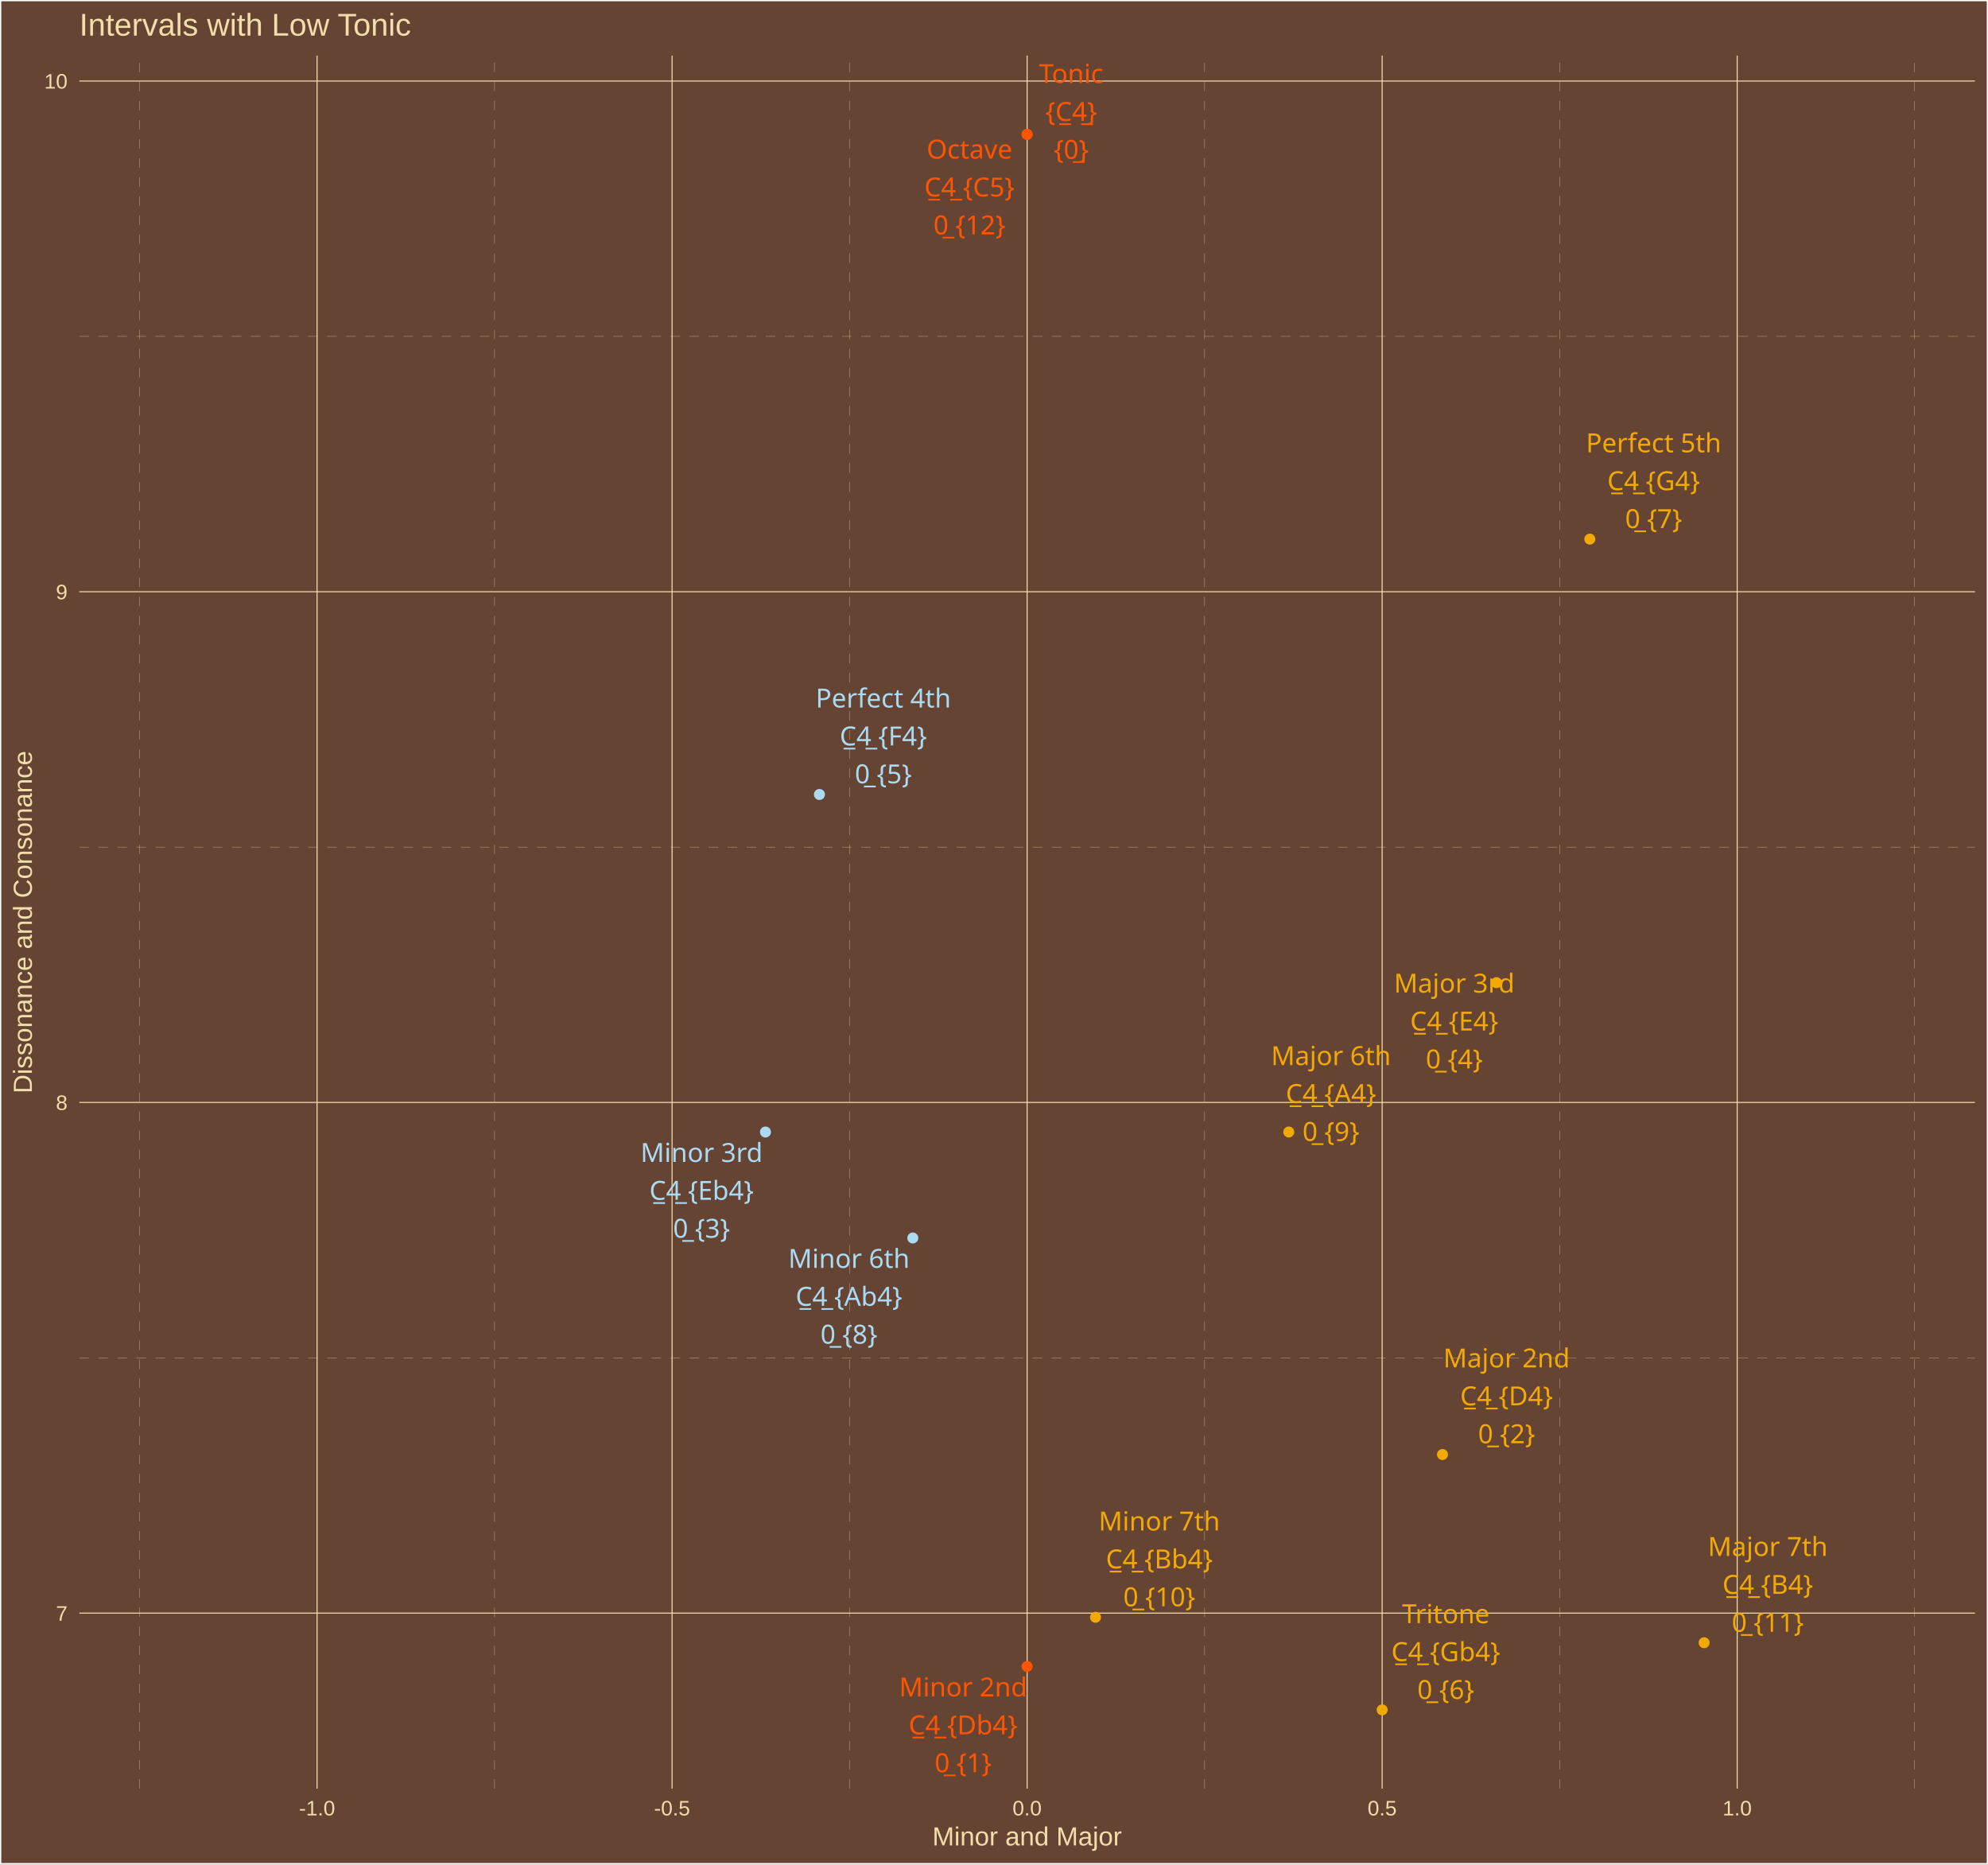
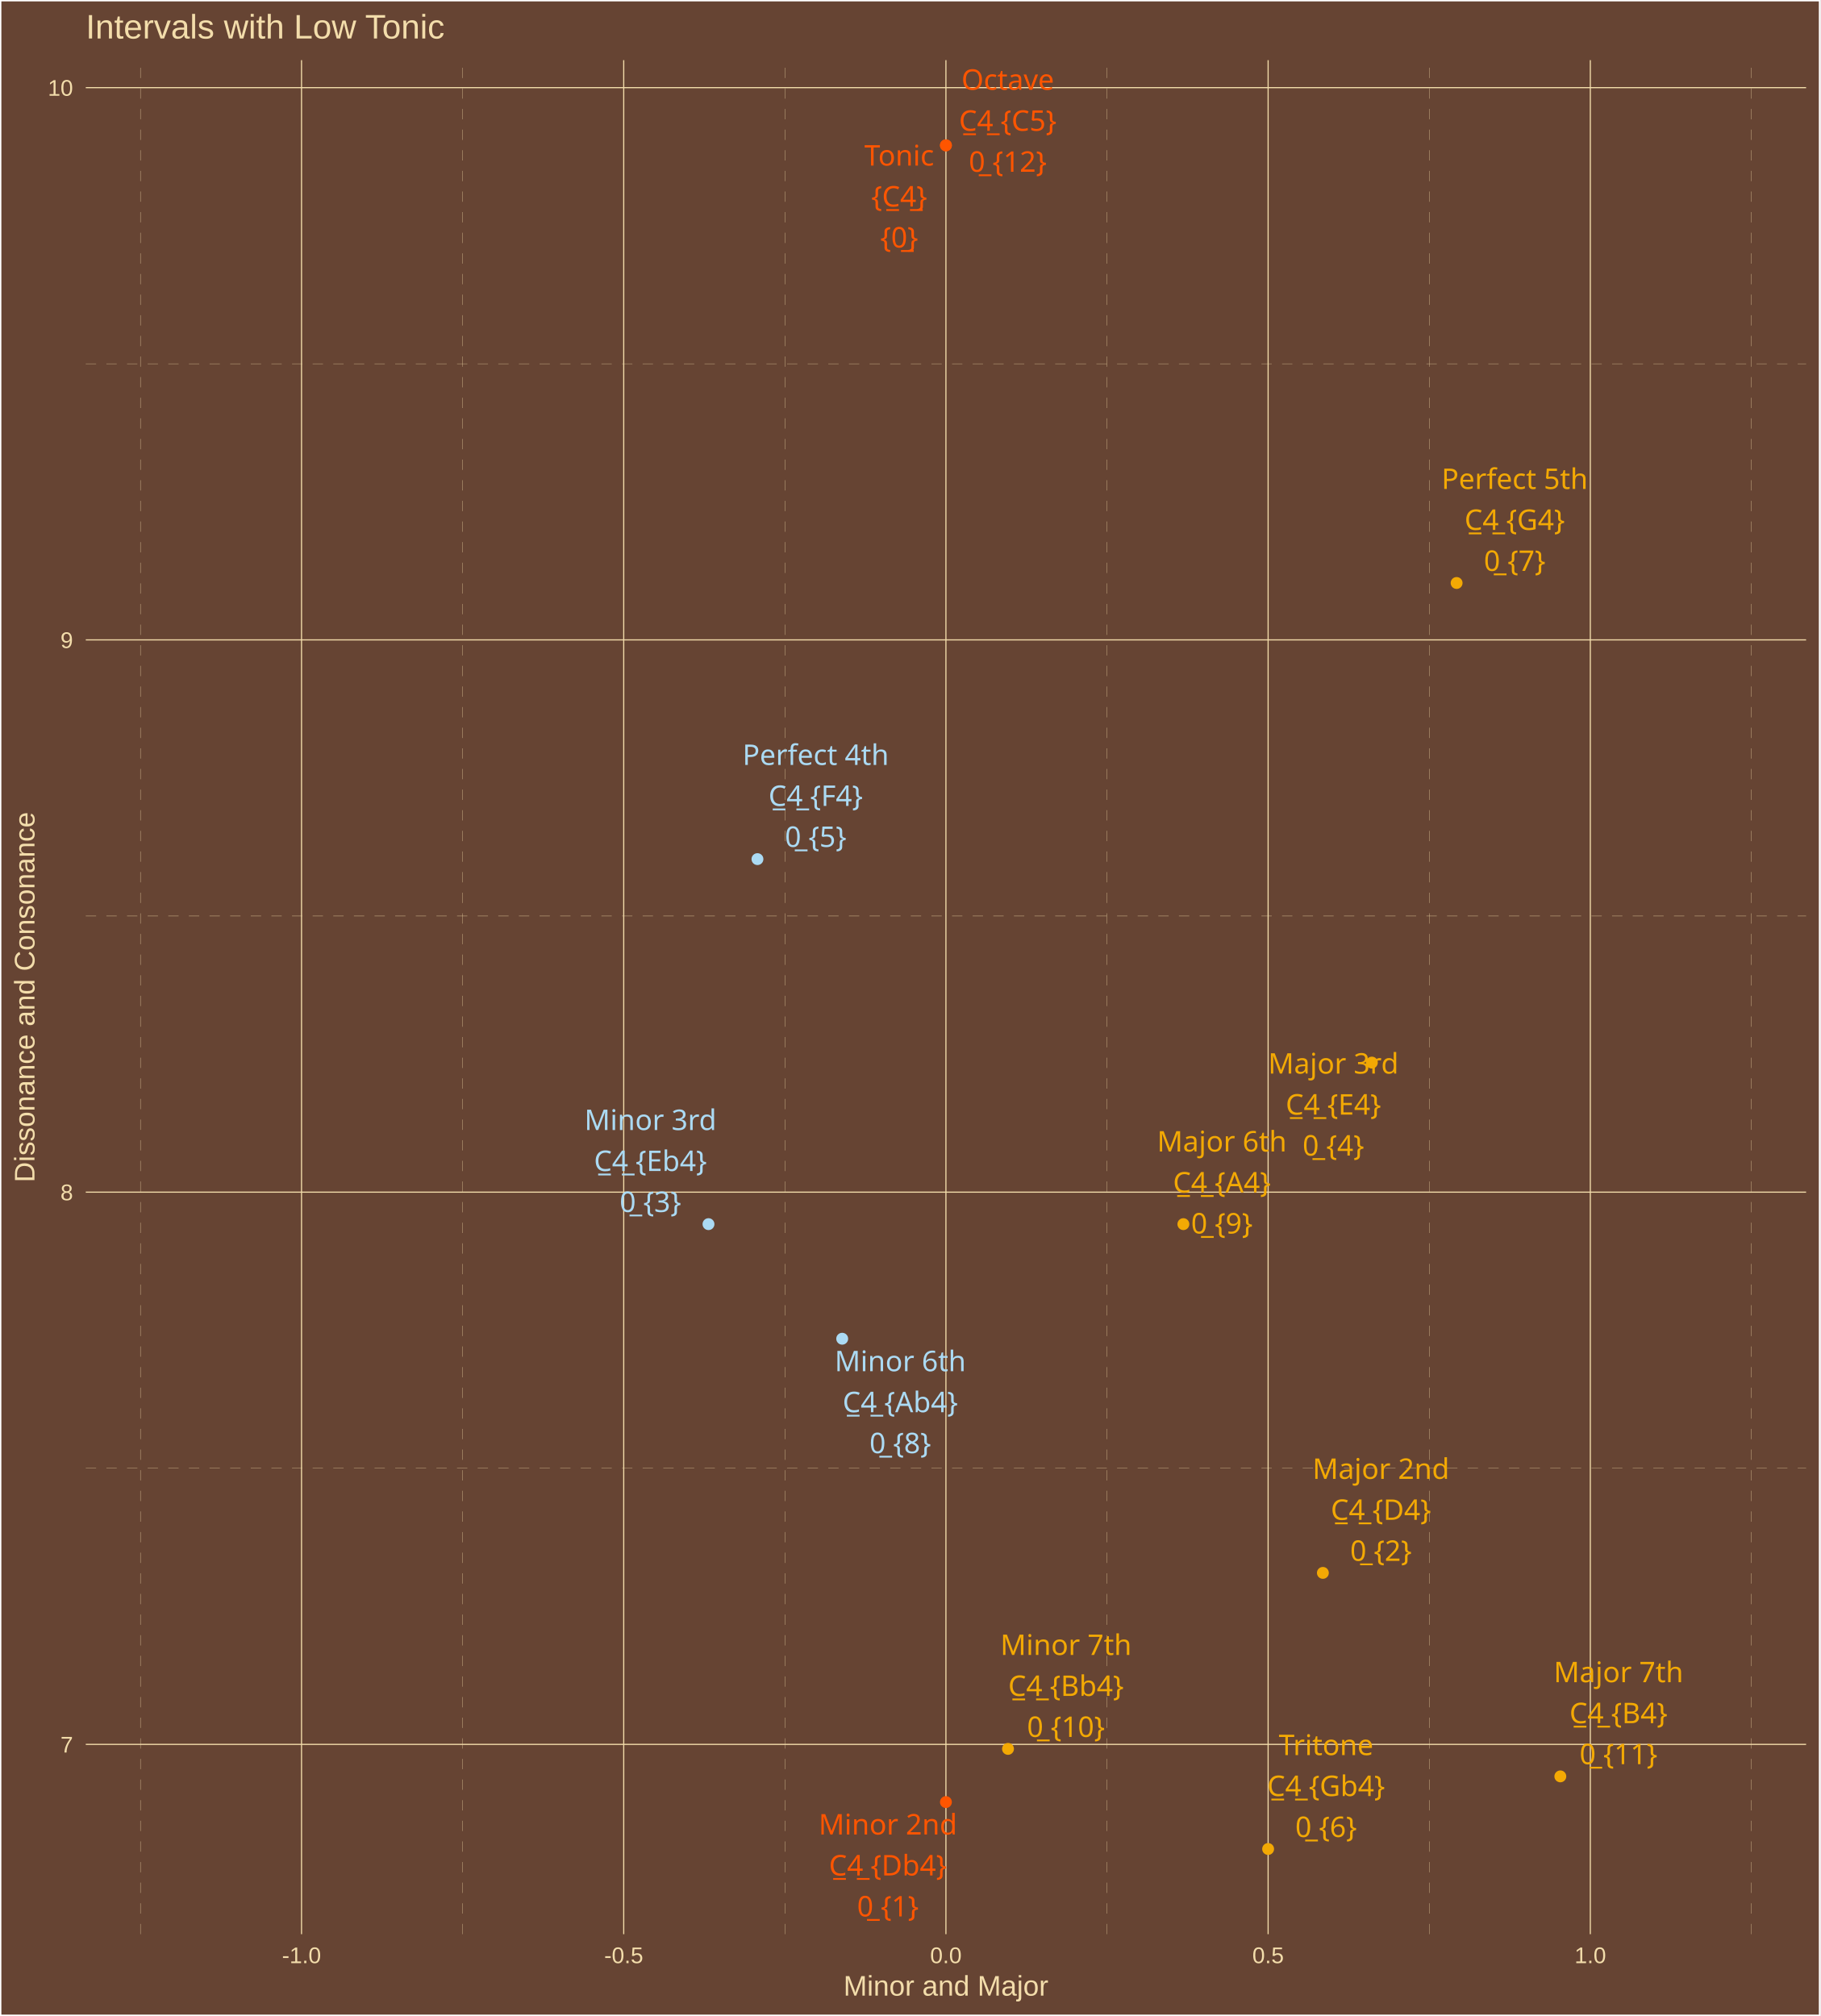
- <svg xmlns="http://www.w3.org/2000/svg" class="svglite" width="834.00pt" height="782.00pt" viewBox="0 0 834.00 782.00">
+ <svg xmlns="http://www.w3.org/2000/svg" class="svglite" width="706.00pt" height="782.00pt" viewBox="0 0 706.00 782.00">
  <defs>
    <style type="text/css">
    .svglite line, .svglite polyline, .svglite polygon, .svglite path, .svglite rect, .svglite circle {
      fill: none;
      stroke: #000000;
      stroke-linecap: round;
      stroke-linejoin: round;
      stroke-miterlimit: 10.00;
    }
    .svglite text {
      white-space: pre;
    }
  </style>
  </defs>
  <rect width="100%" height="100%" style="stroke: none; fill: #664433;" />
  <defs>
-     <clipPath id="cpMC4wMHw4MzQuMDB8MC4wMHw3ODIuMDA=">
-       <rect x="0.00" y="0.00" width="834.00" height="782.00" />
+     <clipPath id="cpMC4wMHw3MDYuMDB8MC4wMHw3ODIuMDA=">
+       <rect x="0.00" y="0.00" width="706.00" height="782.00" />
    </clipPath>
  </defs>
-   <g clip-path="url(#cpMC4wMHw4MzQuMDB8MC4wMHw3ODIuMDA=)">
-     <rect x="0.00" y="0" width="834.00" height="782.00" style="stroke-width: 1.07; stroke: #FFFFFF; fill: #664433;" />
+   <g clip-path="url(#cpMC4wMHw3MDYuMDB8MC4wMHw3ODIuMDA=)">
+     <rect x="0.00" y="0" width="706.00" height="782.00" style="stroke-width: 1.07; stroke: #FFFFFF; fill: #664433;" />
  </g>
  <defs>
-     <clipPath id="cpMzMuMjd8ODI4LjUyfDIzLjM0fDc1MC4yNw==">
-       <rect x="33.27" y="23.34" width="795.25" height="726.93" />
+     <clipPath id="cpMzMuMjd8NzAwLjUyfDIzLjM0fDc1MC4yNw==">
+       <rect x="33.27" y="23.34" width="667.25" height="726.93" />
    </clipPath>
  </defs>
-   <g clip-path="url(#cpMzMuMjd8ODI4LjUyfDIzLjM0fDc1MC4yNw==)">
-     <rect x="33.27" y="23.34" width="795.25" height="726.93" style="stroke-width: 1.07; stroke: none; fill: #664433;" />
-     <polyline points="33.27,569.54 828.52,569.54 " style="stroke-width: 0.11; stroke: #F3DDAB; stroke-dasharray: 4.00,4.00; stroke-linecap: butt;" />
-     <polyline points="33.27,355.32 828.52,355.32 " style="stroke-width: 0.11; stroke: #F3DDAB; stroke-dasharray: 4.00,4.00; stroke-linecap: butt;" />
-     <polyline points="33.27,141.11 828.52,141.11 " style="stroke-width: 0.11; stroke: #F3DDAB; stroke-dasharray: 4.00,4.00; stroke-linecap: butt;" />
-     <polyline points="58.54,750.27 58.54,23.34 " style="stroke-width: 0.11; stroke: #F3DDAB; stroke-dasharray: 4.00,4.00; stroke-linecap: butt;" />
-     <polyline points="207.48,750.27 207.48,23.34 " style="stroke-width: 0.11; stroke: #F3DDAB; stroke-dasharray: 4.00,4.00; stroke-linecap: butt;" />
-     <polyline points="356.42,750.27 356.42,23.34 " style="stroke-width: 0.11; stroke: #F3DDAB; stroke-dasharray: 4.00,4.00; stroke-linecap: butt;" />
-     <polyline points="505.37,750.27 505.37,23.34 " style="stroke-width: 0.11; stroke: #F3DDAB; stroke-dasharray: 4.00,4.00; stroke-linecap: butt;" />
-     <polyline points="654.31,750.27 654.31,23.34 " style="stroke-width: 0.11; stroke: #F3DDAB; stroke-dasharray: 4.00,4.00; stroke-linecap: butt;" />
-     <polyline points="803.25,750.27 803.25,23.34 " style="stroke-width: 0.11; stroke: #F3DDAB; stroke-dasharray: 4.00,4.00; stroke-linecap: butt;" />
-     <polyline points="33.27,676.64 828.52,676.64 " style="stroke-width: 0.43; stroke: #F3DDAB; stroke-linecap: butt;" />
-     <polyline points="33.27,462.43 828.52,462.43 " style="stroke-width: 0.43; stroke: #F3DDAB; stroke-linecap: butt;" />
-     <polyline points="33.27,248.21 828.52,248.21 " style="stroke-width: 0.43; stroke: #F3DDAB; stroke-linecap: butt;" />
-     <polyline points="33.27,34.00 828.52,34.00 " style="stroke-width: 0.43; stroke: #F3DDAB; stroke-linecap: butt;" />
-     <polyline points="133.01,750.27 133.01,23.34 " style="stroke-width: 0.43; stroke: #F3DDAB; stroke-linecap: butt;" />
-     <polyline points="281.95,750.27 281.95,23.34 " style="stroke-width: 0.43; stroke: #F3DDAB; stroke-linecap: butt;" />
-     <polyline points="430.89,750.27 430.89,23.34 " style="stroke-width: 0.43; stroke: #F3DDAB; stroke-linecap: butt;" />
-     <polyline points="579.84,750.27 579.84,23.34 " style="stroke-width: 0.43; stroke: #F3DDAB; stroke-linecap: butt;" />
-     <polyline points="728.78,750.27 728.78,23.34 " style="stroke-width: 0.43; stroke: #F3DDAB; stroke-linecap: butt;" />
-     <circle cx="430.89" cy="56.38" r="1.95" style="stroke-width: 0.71; stroke: #FF5500; fill: #FF5500;" />
-     <circle cx="430.89" cy="699.02" r="1.95" style="stroke-width: 0.71; stroke: #FF5500; fill: #FF5500;" />
-     <circle cx="605.15" cy="610.12" r="1.95" style="stroke-width: 0.71; stroke: #F3A904; fill: #F3A904;" />
-     <circle cx="321.13" cy="474.84" r="1.95" style="stroke-width: 0.71; stroke: #ABDAF3; fill: #ABDAF3;" />
-     <circle cx="627.79" cy="412.18" r="1.95" style="stroke-width: 0.71; stroke: #F3A904; fill: #F3A904;" />
-     <circle cx="343.77" cy="333.25" r="1.95" style="stroke-width: 0.71; stroke: #ABDAF3; fill: #ABDAF3;" />
-     <circle cx="579.84" cy="717.22" r="1.95" style="stroke-width: 0.71; stroke: #F3A904; fill: #F3A904;" />
-     <circle cx="666.96" cy="226.14" r="1.95" style="stroke-width: 0.71; stroke: #F3A904; fill: #F3A904;" />
-     <circle cx="382.94" cy="519.29" r="1.95" style="stroke-width: 0.71; stroke: #ABDAF3; fill: #ABDAF3;" />
-     <circle cx="540.66" cy="474.84" r="1.95" style="stroke-width: 0.71; stroke: #F3A904; fill: #F3A904;" />
-     <circle cx="459.59" cy="678.39" r="1.95" style="stroke-width: 0.71; stroke: #F3A904; fill: #F3A904;" />
-     <circle cx="714.91" cy="689.05" r="1.95" style="stroke-width: 0.71; stroke: #F3A904; fill: #F3A904;" />
-     <circle cx="430.89" cy="56.38" r="1.95" style="stroke-width: 0.71; stroke: #FF5500; fill: #FF5500;" />
-     <text x="449.39" y="34.83" text-anchor="middle" style="font-size: 11.04px;fill: #FF5500; font-family: &quot;Arial Unicode MS&quot;;" textLength="26.97px" lengthAdjust="spacingAndGlyphs">Tonic</text>
-     <text x="449.39" y="50.73" text-anchor="middle" style="font-size: 11.04px;fill: #FF5500; font-family: &quot;Arial Unicode MS&quot;;" textLength="21.47px" lengthAdjust="spacingAndGlyphs">{C̲4̲}</text>
-     <text x="449.39" y="66.63" text-anchor="middle" style="font-size: 11.04px;fill: #FF5500; font-family: &quot;Arial Unicode MS&quot;;" textLength="13.51px" lengthAdjust="spacingAndGlyphs">{0̲}</text>
-     <text x="404.05" y="711.58" text-anchor="middle" style="font-size: 11.04px;fill: #FF5500; font-family: &quot;Arial Unicode MS&quot;;" textLength="49.05px" lengthAdjust="spacingAndGlyphs">Minor 2nd</text>
-     <text x="404.05" y="727.48" text-anchor="middle" style="font-size: 11.04px;fill: #FF5500; font-family: &quot;Arial Unicode MS&quot;;" textLength="44.77px" lengthAdjust="spacingAndGlyphs">C̲4̲ {Db4}</text>
-     <text x="404.05" y="743.37" text-anchor="middle" style="font-size: 11.04px;fill: #FF5500; font-family: &quot;Arial Unicode MS&quot;;" textLength="22.71px" lengthAdjust="spacingAndGlyphs">0̲ {1}</text>
-     <text x="632.02" y="573.58" text-anchor="middle" style="font-size: 11.04px;fill: #F3A904; font-family: &quot;Arial Unicode MS&quot;;" textLength="49.05px" lengthAdjust="spacingAndGlyphs">Major 2nd</text>
-     <text x="632.02" y="589.48" text-anchor="middle" style="font-size: 11.04px;fill: #F3A904; font-family: &quot;Arial Unicode MS&quot;;" textLength="38.64px" lengthAdjust="spacingAndGlyphs">C̲4̲ {D4}</text>
-     <text x="632.02" y="605.38" text-anchor="middle" style="font-size: 11.04px;fill: #F3A904; font-family: &quot;Arial Unicode MS&quot;;" textLength="22.71px" lengthAdjust="spacingAndGlyphs">0̲ {2}</text>
-     <text x="294.32" y="487.39" text-anchor="middle" style="font-size: 11.04px;fill: #ABDAF3; font-family: &quot;Arial Unicode MS&quot;;" textLength="46.58px" lengthAdjust="spacingAndGlyphs">Minor 3rd</text>
-     <text x="294.32" y="503.28" text-anchor="middle" style="font-size: 11.04px;fill: #ABDAF3; font-family: &quot;Arial Unicode MS&quot;;" textLength="44.16px" lengthAdjust="spacingAndGlyphs">C̲4̲ {Eb4}</text>
-     <text x="294.32" y="519.18" text-anchor="middle" style="font-size: 11.04px;fill: #ABDAF3; font-family: &quot;Arial Unicode MS&quot;;" textLength="22.71px" lengthAdjust="spacingAndGlyphs">0̲ {3}</text>
-     <text x="610.09" y="416.36" text-anchor="middle" style="font-size: 11.04px;fill: #F3A904; font-family: &quot;Arial Unicode MS&quot;;" textLength="46.58px" lengthAdjust="spacingAndGlyphs">Major 3rd</text>
-     <text x="610.09" y="432.26" text-anchor="middle" style="font-size: 11.04px;fill: #F3A904; font-family: &quot;Arial Unicode MS&quot;;" textLength="38.03px" lengthAdjust="spacingAndGlyphs">C̲4̲ {E4}</text>
-     <text x="610.09" y="448.16" text-anchor="middle" style="font-size: 11.04px;fill: #F3A904; font-family: &quot;Arial Unicode MS&quot;;" textLength="22.71px" lengthAdjust="spacingAndGlyphs">0̲ {4}</text>
-     <text x="370.57" y="296.77" text-anchor="middle" style="font-size: 11.04px;fill: #ABDAF3; font-family: &quot;Arial Unicode MS&quot;;" textLength="53.35px" lengthAdjust="spacingAndGlyphs">Perfect 4th</text>
-     <text x="370.57" y="312.67" text-anchor="middle" style="font-size: 11.04px;fill: #ABDAF3; font-family: &quot;Arial Unicode MS&quot;;" textLength="37.41px" lengthAdjust="spacingAndGlyphs">C̲4̲ {F4}</text>
-     <text x="370.57" y="328.56" text-anchor="middle" style="font-size: 11.04px;fill: #ABDAF3; font-family: &quot;Arial Unicode MS&quot;;" textLength="22.71px" lengthAdjust="spacingAndGlyphs">0̲ {5}</text>
-     <text x="606.53" y="680.86" text-anchor="middle" style="font-size: 11.04px;fill: #F3A904; font-family: &quot;Arial Unicode MS&quot;;" textLength="34.33px" lengthAdjust="spacingAndGlyphs">Tritone</text>
-     <text x="606.53" y="696.76" text-anchor="middle" style="font-size: 11.04px;fill: #F3A904; font-family: &quot;Arial Unicode MS&quot;;" textLength="45.39px" lengthAdjust="spacingAndGlyphs">C̲4̲ {Gb4}</text>
-     <text x="606.53" y="712.66" text-anchor="middle" style="font-size: 11.04px;fill: #F3A904; font-family: &quot;Arial Unicode MS&quot;;" textLength="22.71px" lengthAdjust="spacingAndGlyphs">0̲ {6}</text>
-     <text x="693.73" y="189.71" text-anchor="middle" style="font-size: 11.04px;fill: #F3A904; font-family: &quot;Arial Unicode MS&quot;;" textLength="53.35px" lengthAdjust="spacingAndGlyphs">Perfect 5th</text>
-     <text x="693.73" y="205.61" text-anchor="middle" style="font-size: 11.04px;fill: #F3A904; font-family: &quot;Arial Unicode MS&quot;;" textLength="39.25px" lengthAdjust="spacingAndGlyphs">C̲4̲ {G4}</text>
-     <text x="693.73" y="221.51" text-anchor="middle" style="font-size: 11.04px;fill: #F3A904; font-family: &quot;Arial Unicode MS&quot;;" textLength="22.71px" lengthAdjust="spacingAndGlyphs">0̲ {7}</text>
-     <text x="356.15" y="531.82" text-anchor="middle" style="font-size: 11.04px;fill: #ABDAF3; font-family: &quot;Arial Unicode MS&quot;;" textLength="45.98px" lengthAdjust="spacingAndGlyphs">Minor 6th</text>
-     <text x="356.15" y="547.72" text-anchor="middle" style="font-size: 11.04px;fill: #ABDAF3; font-family: &quot;Arial Unicode MS&quot;;" textLength="44.16px" lengthAdjust="spacingAndGlyphs">C̲4̲ {Ab4}</text>
-     <text x="356.15" y="563.62" text-anchor="middle" style="font-size: 11.04px;fill: #ABDAF3; font-family: &quot;Arial Unicode MS&quot;;" textLength="22.71px" lengthAdjust="spacingAndGlyphs">0̲ {8}</text>
-     <text x="558.37" y="446.77" text-anchor="middle" style="font-size: 11.04px;fill: #F3A904; font-family: &quot;Arial Unicode MS&quot;;" textLength="45.98px" lengthAdjust="spacingAndGlyphs">Major 6th</text>
-     <text x="558.37" y="462.67" text-anchor="middle" style="font-size: 11.04px;fill: #F3A904; font-family: &quot;Arial Unicode MS&quot;;" textLength="38.03px" lengthAdjust="spacingAndGlyphs">C̲4̲ {A4}</text>
-     <text x="558.37" y="478.57" text-anchor="middle" style="font-size: 11.04px;fill: #F3A904; font-family: &quot;Arial Unicode MS&quot;;" textLength="22.71px" lengthAdjust="spacingAndGlyphs">0̲ {9}</text>
-     <text x="486.35" y="641.98" text-anchor="middle" style="font-size: 11.04px;fill: #F3A904; font-family: &quot;Arial Unicode MS&quot;;" textLength="45.98px" lengthAdjust="spacingAndGlyphs">Minor 7th</text>
-     <text x="486.35" y="657.87" text-anchor="middle" style="font-size: 11.04px;fill: #F3A904; font-family: &quot;Arial Unicode MS&quot;;" textLength="44.16px" lengthAdjust="spacingAndGlyphs">C̲4̲ {Bb4}</text>
-     <text x="486.35" y="673.77" text-anchor="middle" style="font-size: 11.04px;fill: #F3A904; font-family: &quot;Arial Unicode MS&quot;;" textLength="28.84px" lengthAdjust="spacingAndGlyphs">0̲ {10}</text>
-     <text x="741.61" y="652.66" text-anchor="middle" style="font-size: 11.04px;fill: #F3A904; font-family: &quot;Arial Unicode MS&quot;;" textLength="45.98px" lengthAdjust="spacingAndGlyphs">Major 7th</text>
-     <text x="741.61" y="668.56" text-anchor="middle" style="font-size: 11.04px;fill: #F3A904; font-family: &quot;Arial Unicode MS&quot;;" textLength="38.03px" lengthAdjust="spacingAndGlyphs">C̲4̲ {B4}</text>
-     <text x="741.61" y="684.46" text-anchor="middle" style="font-size: 11.04px;fill: #F3A904; font-family: &quot;Arial Unicode MS&quot;;" textLength="28.84px" lengthAdjust="spacingAndGlyphs">0̲ {11}</text>
-     <text x="406.71" y="66.52" text-anchor="middle" style="font-size: 11.04px;fill: #FF5500; font-family: &quot;Arial Unicode MS&quot;;" textLength="34.95px" lengthAdjust="spacingAndGlyphs">Octave</text>
-     <text x="406.71" y="82.41" text-anchor="middle" style="font-size: 11.04px;fill: #FF5500; font-family: &quot;Arial Unicode MS&quot;;" textLength="38.64px" lengthAdjust="spacingAndGlyphs">C̲4̲ {C5}</text>
-     <text x="406.71" y="98.31" text-anchor="middle" style="font-size: 11.04px;fill: #FF5500; font-family: &quot;Arial Unicode MS&quot;;" textLength="28.84px" lengthAdjust="spacingAndGlyphs">0̲ {12}</text>
+   <g clip-path="url(#cpMzMuMjd8NzAwLjUyfDIzLjM0fDc1MC4yNw==)">
+     <rect x="33.27" y="23.34" width="667.25" height="726.93" style="stroke-width: 1.07; stroke: none; fill: #664433;" />
+     <polyline points="33.27,569.54 700.52,569.54 " style="stroke-width: 0.11; stroke: #F3DDAB; stroke-dasharray: 4.00,4.00; stroke-linecap: butt;" />
+     <polyline points="33.27,355.32 700.52,355.32 " style="stroke-width: 0.11; stroke: #F3DDAB; stroke-dasharray: 4.00,4.00; stroke-linecap: butt;" />
+     <polyline points="33.27,141.11 700.52,141.11 " style="stroke-width: 0.11; stroke: #F3DDAB; stroke-dasharray: 4.00,4.00; stroke-linecap: butt;" />
+     <polyline points="54.47,750.27 54.47,23.34 " style="stroke-width: 0.11; stroke: #F3DDAB; stroke-dasharray: 4.00,4.00; stroke-linecap: butt;" />
+     <polyline points="179.44,750.27 179.44,23.34 " style="stroke-width: 0.11; stroke: #F3DDAB; stroke-dasharray: 4.00,4.00; stroke-linecap: butt;" />
+     <polyline points="304.41,750.27 304.41,23.34 " style="stroke-width: 0.11; stroke: #F3DDAB; stroke-dasharray: 4.00,4.00; stroke-linecap: butt;" />
+     <polyline points="429.38,750.27 429.38,23.34 " style="stroke-width: 0.11; stroke: #F3DDAB; stroke-dasharray: 4.00,4.00; stroke-linecap: butt;" />
+     <polyline points="554.35,750.27 554.35,23.34 " style="stroke-width: 0.11; stroke: #F3DDAB; stroke-dasharray: 4.00,4.00; stroke-linecap: butt;" />
+     <polyline points="679.32,750.27 679.32,23.34 " style="stroke-width: 0.11; stroke: #F3DDAB; stroke-dasharray: 4.00,4.00; stroke-linecap: butt;" />
+     <polyline points="33.27,676.64 700.52,676.64 " style="stroke-width: 0.43; stroke: #F3DDAB; stroke-linecap: butt;" />
+     <polyline points="33.27,462.43 700.52,462.43 " style="stroke-width: 0.43; stroke: #F3DDAB; stroke-linecap: butt;" />
+     <polyline points="33.27,248.21 700.52,248.21 " style="stroke-width: 0.43; stroke: #F3DDAB; stroke-linecap: butt;" />
+     <polyline points="33.27,34.00 700.52,34.00 " style="stroke-width: 0.43; stroke: #F3DDAB; stroke-linecap: butt;" />
+     <polyline points="116.95,750.27 116.95,23.34 " style="stroke-width: 0.43; stroke: #F3DDAB; stroke-linecap: butt;" />
+     <polyline points="241.92,750.27 241.92,23.34 " style="stroke-width: 0.43; stroke: #F3DDAB; stroke-linecap: butt;" />
+     <polyline points="366.89,750.27 366.89,23.34 " style="stroke-width: 0.43; stroke: #F3DDAB; stroke-linecap: butt;" />
+     <polyline points="491.86,750.27 491.86,23.34 " style="stroke-width: 0.43; stroke: #F3DDAB; stroke-linecap: butt;" />
+     <polyline points="616.83,750.27 616.83,23.34 " style="stroke-width: 0.43; stroke: #F3DDAB; stroke-linecap: butt;" />
+     <circle cx="366.89" cy="56.38" r="1.95" style="stroke-width: 0.71; stroke: #FF5500; fill: #FF5500;" />
+     <circle cx="366.89" cy="699.02" r="1.95" style="stroke-width: 0.71; stroke: #FF5500; fill: #FF5500;" />
+     <circle cx="513.10" cy="610.12" r="1.95" style="stroke-width: 0.71; stroke: #F3A904; fill: #F3A904;" />
+     <circle cx="274.80" cy="474.84" r="1.95" style="stroke-width: 0.71; stroke: #ABDAF3; fill: #ABDAF3;" />
+     <circle cx="532.10" cy="412.18" r="1.95" style="stroke-width: 0.71; stroke: #F3A904; fill: #F3A904;" />
+     <circle cx="293.79" cy="333.25" r="1.95" style="stroke-width: 0.71; stroke: #ABDAF3; fill: #ABDAF3;" />
+     <circle cx="491.86" cy="717.22" r="1.95" style="stroke-width: 0.71; stroke: #F3A904; fill: #F3A904;" />
+     <circle cx="564.97" cy="226.14" r="1.95" style="stroke-width: 0.71; stroke: #F3A904; fill: #F3A904;" />
+     <circle cx="326.66" cy="519.29" r="1.95" style="stroke-width: 0.71; stroke: #ABDAF3; fill: #ABDAF3;" />
+     <circle cx="458.99" cy="474.84" r="1.95" style="stroke-width: 0.71; stroke: #F3A904; fill: #F3A904;" />
+     <circle cx="390.97" cy="678.39" r="1.95" style="stroke-width: 0.71; stroke: #F3A904; fill: #F3A904;" />
+     <circle cx="605.20" cy="689.05" r="1.95" style="stroke-width: 0.71; stroke: #F3A904; fill: #F3A904;" />
+     <circle cx="366.89" cy="56.38" r="1.95" style="stroke-width: 0.71; stroke: #FF5500; fill: #FF5500;" />
+     <text x="348.77" y="64.22" text-anchor="middle" style="font-size: 11.04px;fill: #FF5500; font-family: &quot;Arial Unicode MS&quot;;" textLength="26.97px" lengthAdjust="spacingAndGlyphs">Tonic</text>
+     <text x="348.77" y="80.12" text-anchor="middle" style="font-size: 11.04px;fill: #FF5500; font-family: &quot;Arial Unicode MS&quot;;" textLength="21.47px" lengthAdjust="spacingAndGlyphs">{C̲4̲}</text>
+     <text x="348.77" y="96.01" text-anchor="middle" style="font-size: 11.04px;fill: #FF5500; font-family: &quot;Arial Unicode MS&quot;;" textLength="13.51px" lengthAdjust="spacingAndGlyphs">{0̲}</text>
+     <text x="344.38" y="711.59" text-anchor="middle" style="font-size: 11.04px;fill: #FF5500; font-family: &quot;Arial Unicode MS&quot;;" textLength="49.05px" lengthAdjust="spacingAndGlyphs">Minor 2nd</text>
+     <text x="344.38" y="727.48" text-anchor="middle" style="font-size: 11.04px;fill: #FF5500; font-family: &quot;Arial Unicode MS&quot;;" textLength="44.77px" lengthAdjust="spacingAndGlyphs">C̲4̲ {Db4}</text>
+     <text x="344.38" y="743.38" text-anchor="middle" style="font-size: 11.04px;fill: #FF5500; font-family: &quot;Arial Unicode MS&quot;;" textLength="22.71px" lengthAdjust="spacingAndGlyphs">0̲ {1}</text>
+     <text x="535.62" y="573.65" text-anchor="middle" style="font-size: 11.04px;fill: #F3A904; font-family: &quot;Arial Unicode MS&quot;;" textLength="49.05px" lengthAdjust="spacingAndGlyphs">Major 2nd</text>
+     <text x="535.62" y="589.55" text-anchor="middle" style="font-size: 11.04px;fill: #F3A904; font-family: &quot;Arial Unicode MS&quot;;" textLength="38.64px" lengthAdjust="spacingAndGlyphs">C̲4̲ {D4}</text>
+     <text x="535.62" y="605.45" text-anchor="middle" style="font-size: 11.04px;fill: #F3A904; font-family: &quot;Arial Unicode MS&quot;;" textLength="22.71px" lengthAdjust="spacingAndGlyphs">0̲ {2}</text>
+     <text x="252.27" y="438.33" text-anchor="middle" style="font-size: 11.04px;fill: #ABDAF3; font-family: &quot;Arial Unicode MS&quot;;" textLength="46.58px" lengthAdjust="spacingAndGlyphs">Minor 3rd</text>
+     <text x="252.27" y="454.23" text-anchor="middle" style="font-size: 11.04px;fill: #ABDAF3; font-family: &quot;Arial Unicode MS&quot;;" textLength="44.16px" lengthAdjust="spacingAndGlyphs">C̲4̲ {Eb4}</text>
+     <text x="252.27" y="470.13" text-anchor="middle" style="font-size: 11.04px;fill: #ABDAF3; font-family: &quot;Arial Unicode MS&quot;;" textLength="22.71px" lengthAdjust="spacingAndGlyphs">0̲ {3}</text>
+     <text x="517.17" y="416.45" text-anchor="middle" style="font-size: 11.04px;fill: #F3A904; font-family: &quot;Arial Unicode MS&quot;;" textLength="46.58px" lengthAdjust="spacingAndGlyphs">Major 3rd</text>
+     <text x="517.17" y="432.35" text-anchor="middle" style="font-size: 11.04px;fill: #F3A904; font-family: &quot;Arial Unicode MS&quot;;" textLength="38.03px" lengthAdjust="spacingAndGlyphs">C̲4̲ {E4}</text>
+     <text x="517.17" y="448.25" text-anchor="middle" style="font-size: 11.04px;fill: #F3A904; font-family: &quot;Arial Unicode MS&quot;;" textLength="22.71px" lengthAdjust="spacingAndGlyphs">0̲ {4}</text>
+     <text x="316.37" y="296.72" text-anchor="middle" style="font-size: 11.04px;fill: #ABDAF3; font-family: &quot;Arial Unicode MS&quot;;" textLength="53.35px" lengthAdjust="spacingAndGlyphs">Perfect 4th</text>
+     <text x="316.37" y="312.61" text-anchor="middle" style="font-size: 11.04px;fill: #ABDAF3; font-family: &quot;Arial Unicode MS&quot;;" textLength="37.41px" lengthAdjust="spacingAndGlyphs">C̲4̲ {F4}</text>
+     <text x="316.37" y="328.51" text-anchor="middle" style="font-size: 11.04px;fill: #ABDAF3; font-family: &quot;Arial Unicode MS&quot;;" textLength="22.71px" lengthAdjust="spacingAndGlyphs">0̲ {5}</text>
+     <text x="514.33" y="680.79" text-anchor="middle" style="font-size: 11.04px;fill: #F3A904; font-family: &quot;Arial Unicode MS&quot;;" textLength="34.33px" lengthAdjust="spacingAndGlyphs">Tritone</text>
+     <text x="514.33" y="696.68" text-anchor="middle" style="font-size: 11.04px;fill: #F3A904; font-family: &quot;Arial Unicode MS&quot;;" textLength="45.39px" lengthAdjust="spacingAndGlyphs">C̲4̲ {Gb4}</text>
+     <text x="514.33" y="712.58" text-anchor="middle" style="font-size: 11.04px;fill: #F3A904; font-family: &quot;Arial Unicode MS&quot;;" textLength="22.71px" lengthAdjust="spacingAndGlyphs">0̲ {6}</text>
+     <text x="587.49" y="189.66" text-anchor="middle" style="font-size: 11.04px;fill: #F3A904; font-family: &quot;Arial Unicode MS&quot;;" textLength="53.35px" lengthAdjust="spacingAndGlyphs">Perfect 5th</text>
+     <text x="587.49" y="205.55" text-anchor="middle" style="font-size: 11.04px;fill: #F3A904; font-family: &quot;Arial Unicode MS&quot;;" textLength="39.25px" lengthAdjust="spacingAndGlyphs">C̲4̲ {G4}</text>
+     <text x="587.49" y="221.45" text-anchor="middle" style="font-size: 11.04px;fill: #F3A904; font-family: &quot;Arial Unicode MS&quot;;" textLength="22.71px" lengthAdjust="spacingAndGlyphs">0̲ {7}</text>
+     <text x="349.18" y="531.89" text-anchor="middle" style="font-size: 11.04px;fill: #ABDAF3; font-family: &quot;Arial Unicode MS&quot;;" textLength="45.98px" lengthAdjust="spacingAndGlyphs">Minor 6th</text>
+     <text x="349.18" y="547.79" text-anchor="middle" style="font-size: 11.04px;fill: #ABDAF3; font-family: &quot;Arial Unicode MS&quot;;" textLength="44.16px" lengthAdjust="spacingAndGlyphs">C̲4̲ {Ab4}</text>
+     <text x="349.18" y="563.69" text-anchor="middle" style="font-size: 11.04px;fill: #ABDAF3; font-family: &quot;Arial Unicode MS&quot;;" textLength="22.71px" lengthAdjust="spacingAndGlyphs">0̲ {8}</text>
+     <text x="473.92" y="446.67" text-anchor="middle" style="font-size: 11.04px;fill: #F3A904; font-family: &quot;Arial Unicode MS&quot;;" textLength="45.98px" lengthAdjust="spacingAndGlyphs">Major 6th</text>
+     <text x="473.92" y="462.57" text-anchor="middle" style="font-size: 11.04px;fill: #F3A904; font-family: &quot;Arial Unicode MS&quot;;" textLength="38.03px" lengthAdjust="spacingAndGlyphs">C̲4̲ {A4}</text>
+     <text x="473.92" y="478.46" text-anchor="middle" style="font-size: 11.04px;fill: #F3A904; font-family: &quot;Arial Unicode MS&quot;;" textLength="22.71px" lengthAdjust="spacingAndGlyphs">0̲ {9}</text>
+     <text x="413.45" y="641.95" text-anchor="middle" style="font-size: 11.04px;fill: #F3A904; font-family: &quot;Arial Unicode MS&quot;;" textLength="45.98px" lengthAdjust="spacingAndGlyphs">Minor 7th</text>
+     <text x="413.45" y="657.85" text-anchor="middle" style="font-size: 11.04px;fill: #F3A904; font-family: &quot;Arial Unicode MS&quot;;" textLength="44.16px" lengthAdjust="spacingAndGlyphs">C̲4̲ {Bb4}</text>
+     <text x="413.45" y="673.75" text-anchor="middle" style="font-size: 11.04px;fill: #F3A904; font-family: &quot;Arial Unicode MS&quot;;" textLength="28.84px" lengthAdjust="spacingAndGlyphs">0̲ {10}</text>
+     <text x="627.76" y="652.53" text-anchor="middle" style="font-size: 11.04px;fill: #F3A904; font-family: &quot;Arial Unicode MS&quot;;" textLength="45.98px" lengthAdjust="spacingAndGlyphs">Major 7th</text>
+     <text x="627.76" y="668.42" text-anchor="middle" style="font-size: 11.04px;fill: #F3A904; font-family: &quot;Arial Unicode MS&quot;;" textLength="38.03px" lengthAdjust="spacingAndGlyphs">C̲4̲ {B4}</text>
+     <text x="627.76" y="684.32" text-anchor="middle" style="font-size: 11.04px;fill: #F3A904; font-family: &quot;Arial Unicode MS&quot;;" textLength="28.84px" lengthAdjust="spacingAndGlyphs">0̲ {11}</text>
+     <text x="390.88" y="34.83" text-anchor="middle" style="font-size: 11.04px;fill: #FF5500; font-family: &quot;Arial Unicode MS&quot;;" textLength="34.95px" lengthAdjust="spacingAndGlyphs">Octave</text>
+     <text x="390.88" y="50.73" text-anchor="middle" style="font-size: 11.04px;fill: #FF5500; font-family: &quot;Arial Unicode MS&quot;;" textLength="38.64px" lengthAdjust="spacingAndGlyphs">C̲4̲ {C5}</text>
+     <text x="390.88" y="66.63" text-anchor="middle" style="font-size: 11.04px;fill: #FF5500; font-family: &quot;Arial Unicode MS&quot;;" textLength="28.84px" lengthAdjust="spacingAndGlyphs">0̲ {12}</text>
  </g>
-   <g clip-path="url(#cpMC4wMHw4MzQuMDB8MC4wMHw3ODIuMDA=)">
+   <g clip-path="url(#cpMC4wMHw3MDYuMDB8MC4wMHw3ODIuMDA=)">
    <text x="28.34" y="679.80" text-anchor="end" style="font-size: 8.80px;fill: #F3DDAB; font-family: &quot;Arial&quot;;" textLength="4.90px" lengthAdjust="spacingAndGlyphs">7</text>
    <text x="28.34" y="465.58" text-anchor="end" style="font-size: 8.80px;fill: #F3DDAB; font-family: &quot;Arial&quot;;" textLength="4.90px" lengthAdjust="spacingAndGlyphs">8</text>
    <text x="28.34" y="251.37" text-anchor="end" style="font-size: 8.80px;fill: #F3DDAB; font-family: &quot;Arial&quot;;" textLength="4.90px" lengthAdjust="spacingAndGlyphs">9</text>
    <text x="28.34" y="37.15" text-anchor="end" style="font-size: 8.80px;fill: #F3DDAB; font-family: &quot;Arial&quot;;" textLength="9.79px" lengthAdjust="spacingAndGlyphs">10</text>
-     <text x="133.01" y="761.50" text-anchor="middle" style="font-size: 8.80px;fill: #F3DDAB; font-family: &quot;Arial&quot;;" textLength="15.16px" lengthAdjust="spacingAndGlyphs">-1.0</text>
-     <text x="281.95" y="761.50" text-anchor="middle" style="font-size: 8.80px;fill: #F3DDAB; font-family: &quot;Arial&quot;;" textLength="15.16px" lengthAdjust="spacingAndGlyphs">-0.5</text>
-     <text x="430.89" y="761.50" text-anchor="middle" style="font-size: 8.80px;fill: #F3DDAB; font-family: &quot;Arial&quot;;" textLength="12.23px" lengthAdjust="spacingAndGlyphs">0.0</text>
-     <text x="579.84" y="761.50" text-anchor="middle" style="font-size: 8.80px;fill: #F3DDAB; font-family: &quot;Arial&quot;;" textLength="12.23px" lengthAdjust="spacingAndGlyphs">0.5</text>
-     <text x="728.78" y="761.50" text-anchor="middle" style="font-size: 8.80px;fill: #F3DDAB; font-family: &quot;Arial&quot;;" textLength="12.23px" lengthAdjust="spacingAndGlyphs">1.0</text>
-     <text x="430.89" y="774.09" text-anchor="middle" style="font-size: 11.00px;fill: #F3DDAB; font-family: &quot;Arial&quot;;" textLength="79.49px" lengthAdjust="spacingAndGlyphs">Minor and Major</text>
+     <text x="116.95" y="761.50" text-anchor="middle" style="font-size: 8.80px;fill: #F3DDAB; font-family: &quot;Arial&quot;;" textLength="15.16px" lengthAdjust="spacingAndGlyphs">-1.0</text>
+     <text x="241.92" y="761.50" text-anchor="middle" style="font-size: 8.80px;fill: #F3DDAB; font-family: &quot;Arial&quot;;" textLength="15.16px" lengthAdjust="spacingAndGlyphs">-0.5</text>
+     <text x="366.89" y="761.50" text-anchor="middle" style="font-size: 8.80px;fill: #F3DDAB; font-family: &quot;Arial&quot;;" textLength="12.23px" lengthAdjust="spacingAndGlyphs">0.0</text>
+     <text x="491.86" y="761.50" text-anchor="middle" style="font-size: 8.80px;fill: #F3DDAB; font-family: &quot;Arial&quot;;" textLength="12.23px" lengthAdjust="spacingAndGlyphs">0.5</text>
+     <text x="616.83" y="761.50" text-anchor="middle" style="font-size: 8.80px;fill: #F3DDAB; font-family: &quot;Arial&quot;;" textLength="12.23px" lengthAdjust="spacingAndGlyphs">1.0</text>
+     <text x="366.89" y="774.09" text-anchor="middle" style="font-size: 11.00px;fill: #F3DDAB; font-family: &quot;Arial&quot;;" textLength="79.49px" lengthAdjust="spacingAndGlyphs">Minor and Major</text>
    <text transform="translate(13.37,386.80) rotate(-90)" text-anchor="middle" style="font-size: 11.00px;fill: #F3DDAB; font-family: &quot;Arial&quot;;" textLength="143.73px" lengthAdjust="spacingAndGlyphs">Dissonance and Consonance</text>
    <text x="33.27" y="14.94" style="font-size: 13.20px;fill: #F3DDAB; font-family: &quot;Arial&quot;;" textLength="140.76px" lengthAdjust="spacingAndGlyphs">Intervals with Low Tonic</text>
  </g>
</svg>
